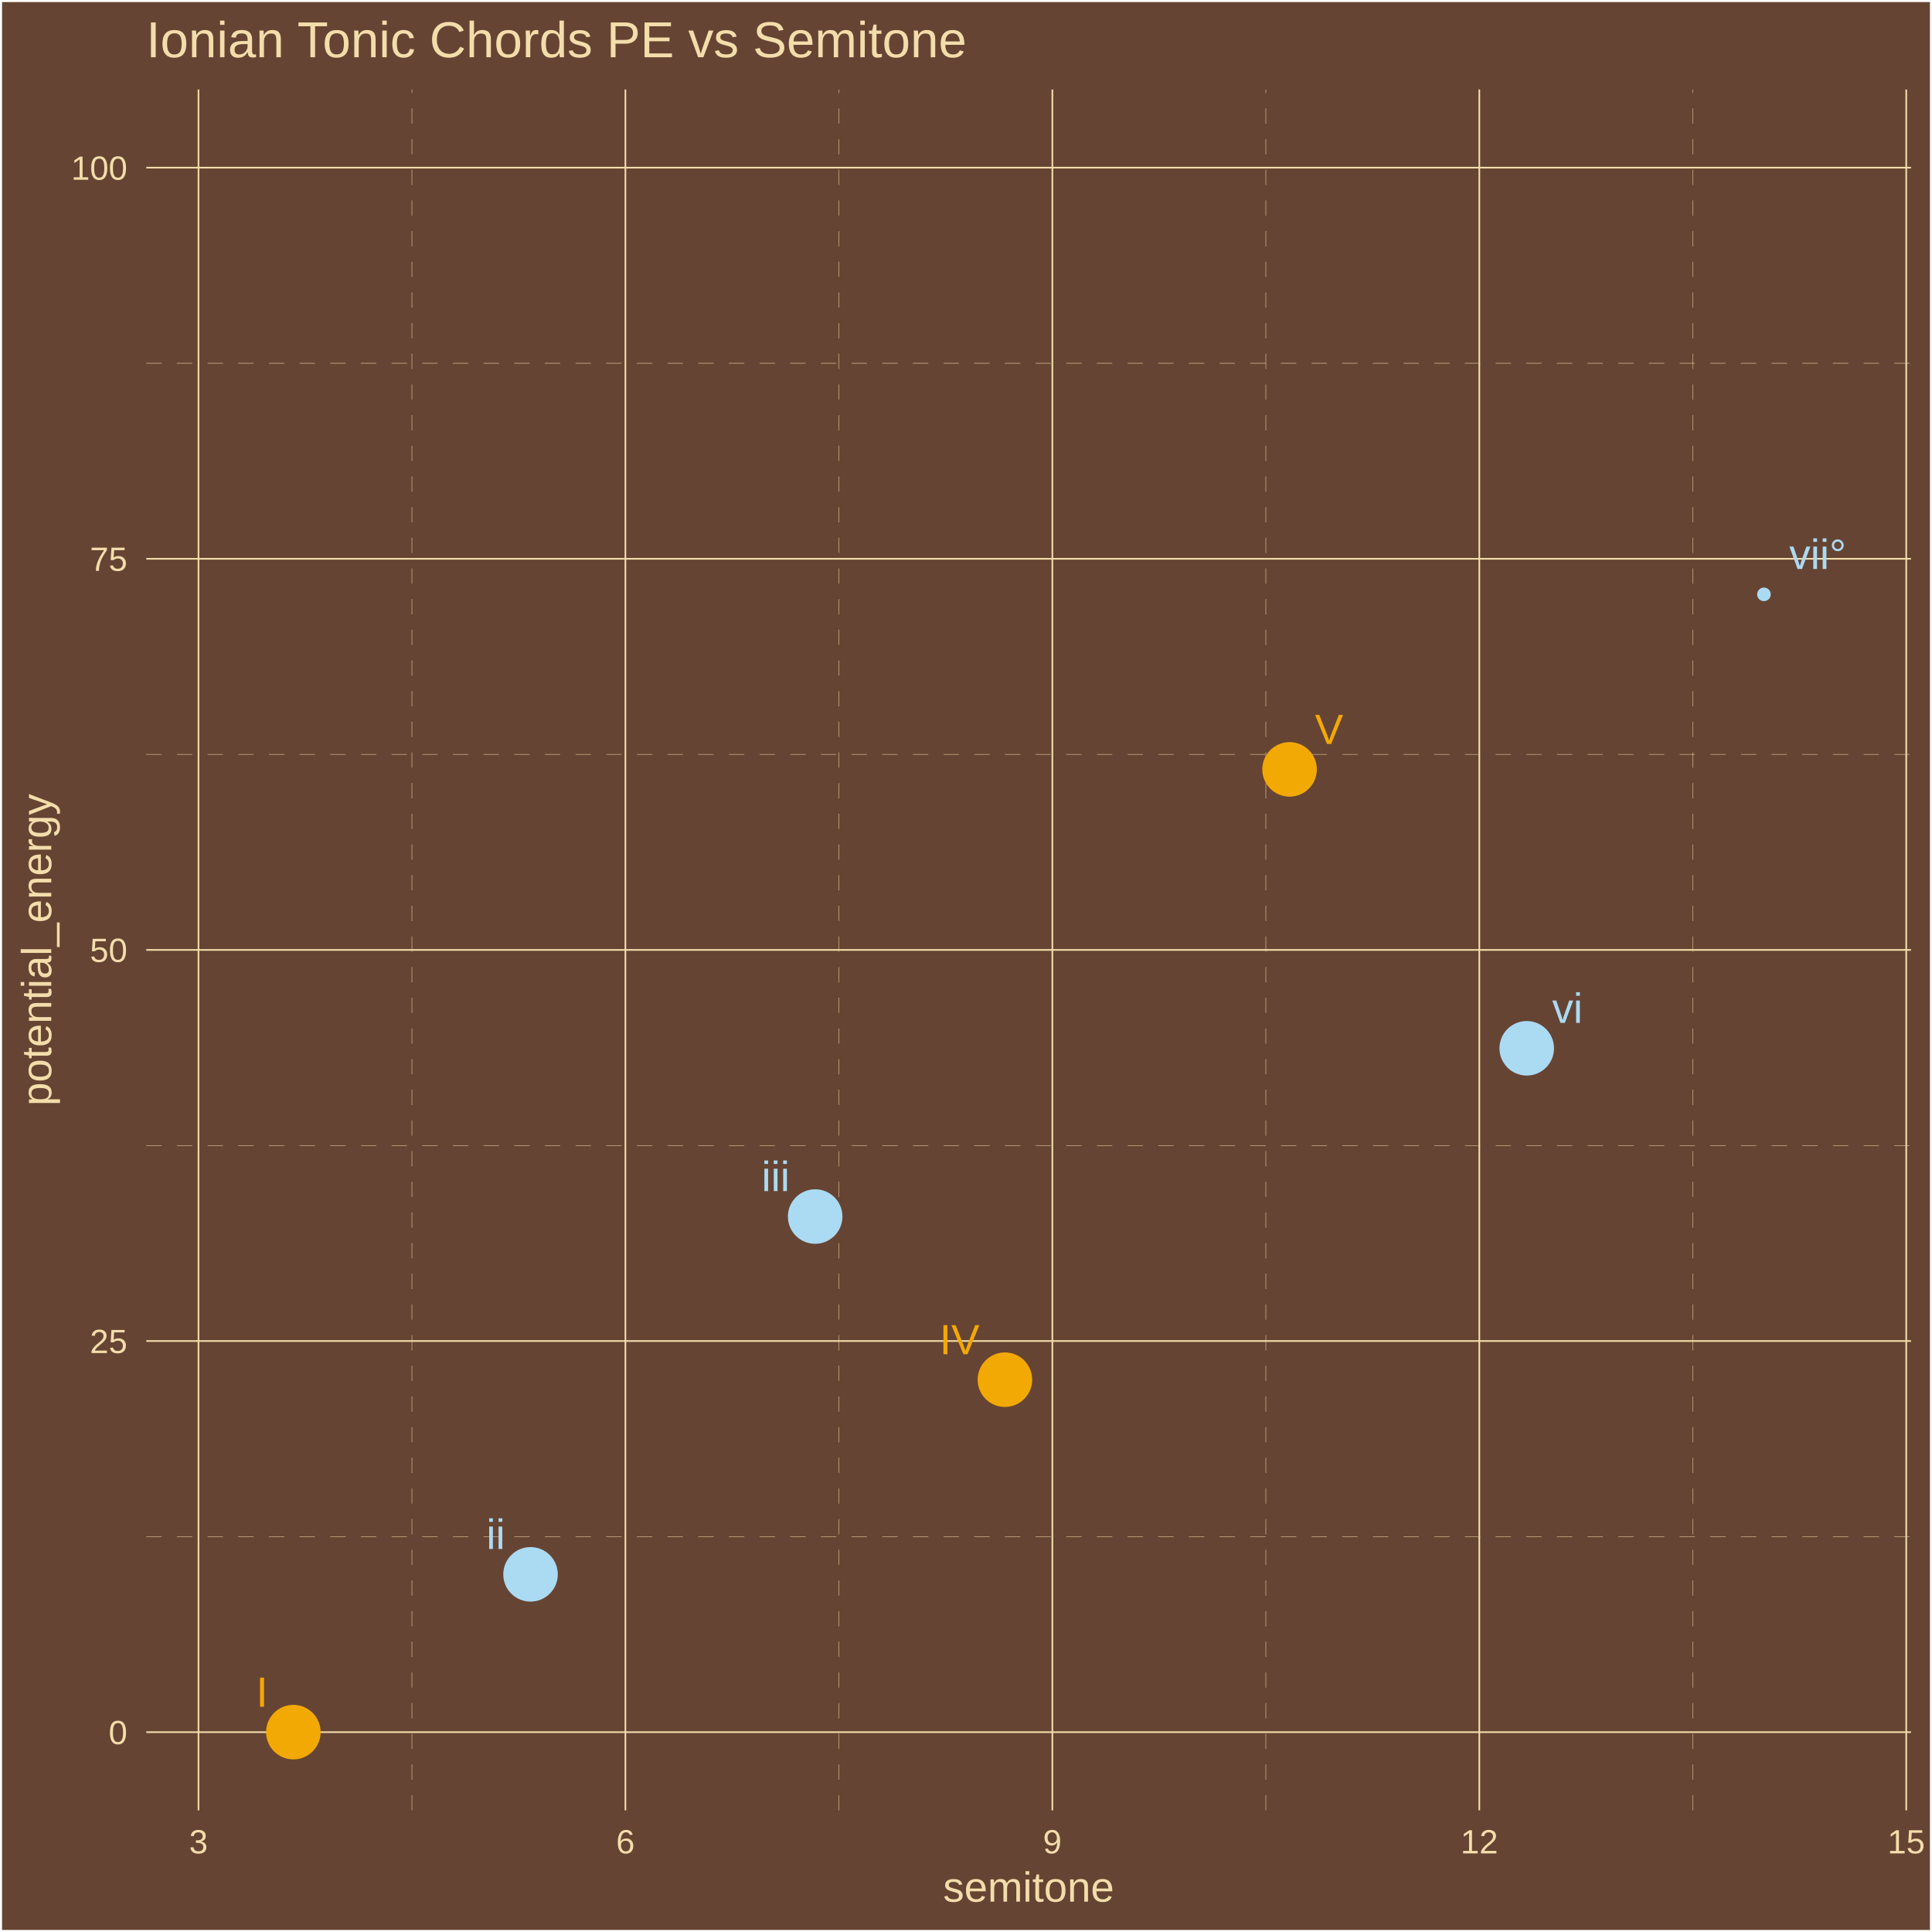
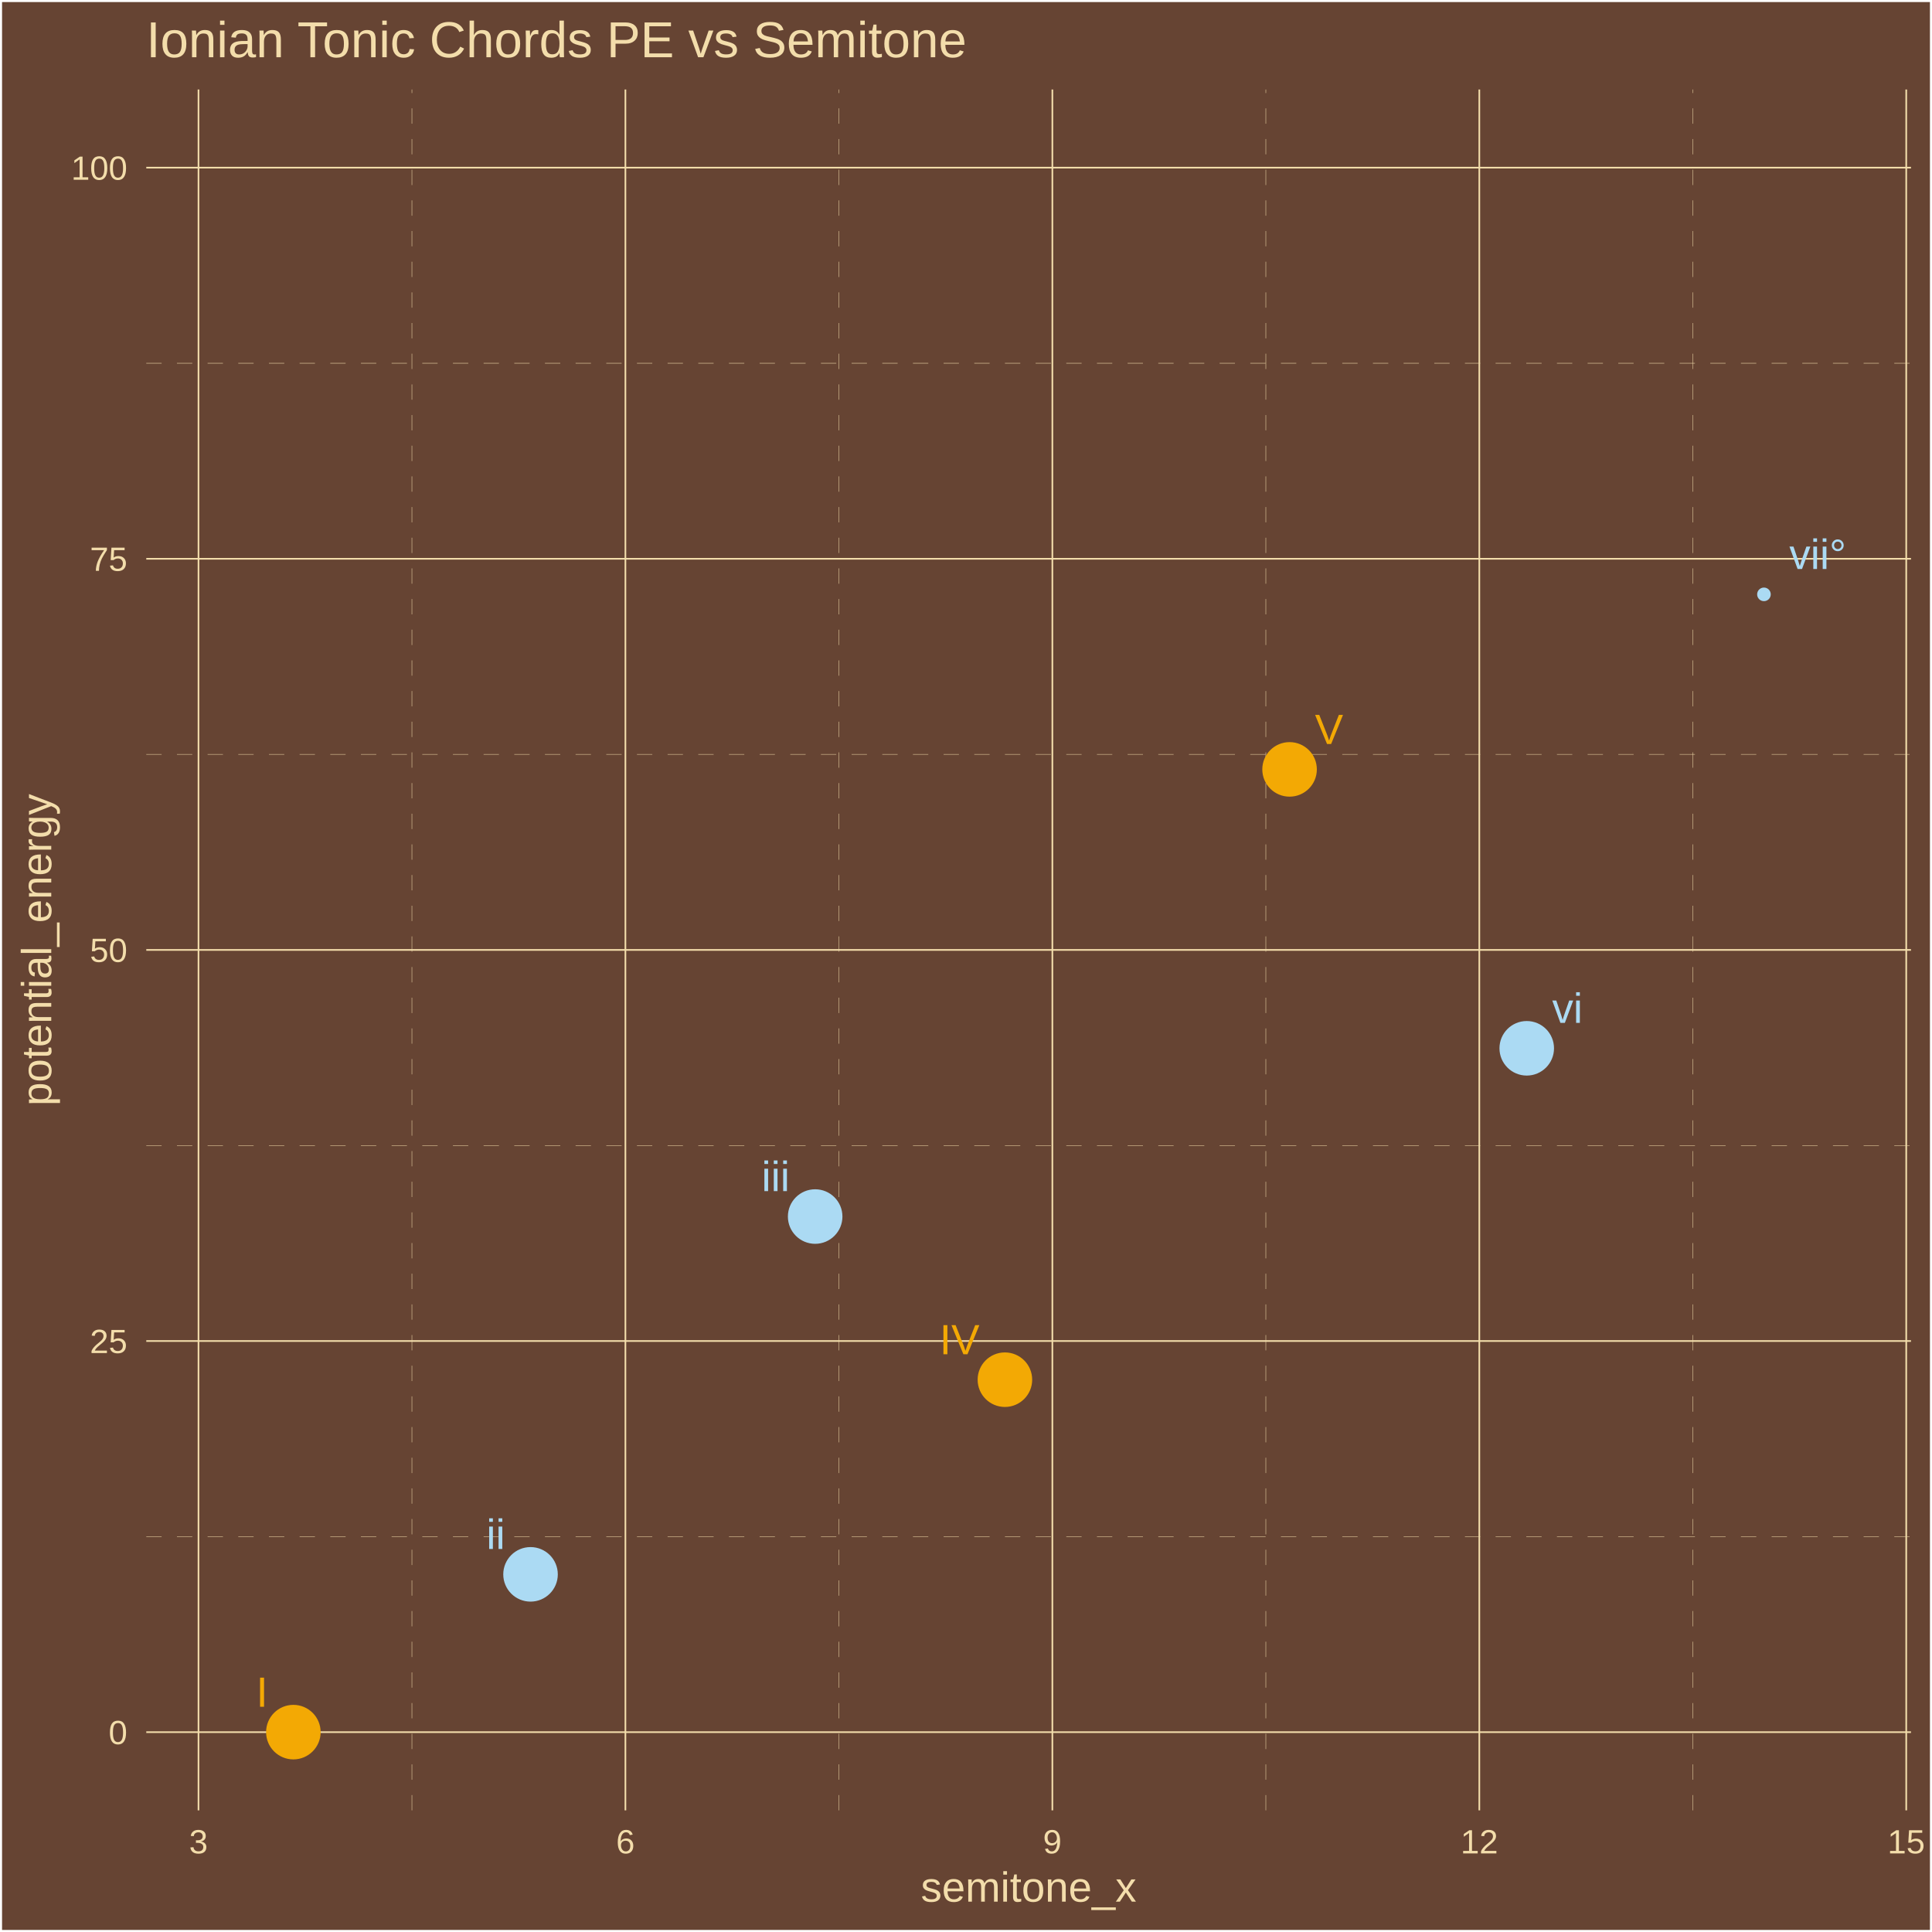
<svg xmlns="http://www.w3.org/2000/svg" class="svglite" width="504.00pt" height="504.00pt" viewBox="0 0 504.00 504.00">
  <defs>
    <style type="text/css">
    .svglite line, .svglite polyline, .svglite polygon, .svglite path, .svglite rect, .svglite circle {
      fill: none;
      stroke: #000000;
      stroke-linecap: round;
      stroke-linejoin: round;
      stroke-miterlimit: 10.00;
    }
    .svglite text {
      white-space: pre;
    }
  </style>
  </defs>
  <rect width="100%" height="100%" style="stroke: none; fill: #664433;" />
  <defs>
    <clipPath id="cpMC4wMHw1MDQuMDB8MC4wMHw1MDQuMDA=">
      <rect x="0.00" y="0.00" width="504.00" height="504.00" />
    </clipPath>
  </defs>
  <g clip-path="url(#cpMC4wMHw1MDQuMDB8MC4wMHw1MDQuMDA=)">
    <rect x="0.00" y="0" width="504.00" height="504.00" style="stroke-width: 1.07; stroke: #FFFFFF; fill: #664433;" />
  </g>
  <defs>
    <clipPath id="cpMzguMTZ8NDk4LjUyfDIzLjM0fDQ3Mi4yNw==">
      <rect x="38.16" y="23.34" width="460.36" height="448.93" />
    </clipPath>
  </defs>
  <g clip-path="url(#cpMzguMTZ8NDk4LjUyfDIzLjM0fDQ3Mi4yNw==)">
    <rect x="38.16" y="23.34" width="460.36" height="448.93" style="stroke-width: 1.07; stroke: none; fill: #664433;" />
    <polyline points="38.16,400.85 498.52,400.85 " style="stroke-width: 0.11; stroke: #F3DDAB; stroke-dasharray: 4.00,4.00; stroke-linecap: butt;" />
    <polyline points="38.16,298.82 498.52,298.82 " style="stroke-width: 0.11; stroke: #F3DDAB; stroke-dasharray: 4.00,4.00; stroke-linecap: butt;" />
    <polyline points="38.16,196.79 498.52,196.79 " style="stroke-width: 0.11; stroke: #F3DDAB; stroke-dasharray: 4.00,4.00; stroke-linecap: butt;" />
    <polyline points="38.16,94.76 498.52,94.76 " style="stroke-width: 0.11; stroke: #F3DDAB; stroke-dasharray: 4.00,4.00; stroke-linecap: butt;" />
    <polyline points="107.46,472.27 107.46,23.34 " style="stroke-width: 0.11; stroke: #F3DDAB; stroke-dasharray: 4.00,4.00; stroke-linecap: butt;" />
    <polyline points="218.84,472.27 218.84,23.34 " style="stroke-width: 0.11; stroke: #F3DDAB; stroke-dasharray: 4.00,4.00; stroke-linecap: butt;" />
    <polyline points="330.22,472.27 330.22,23.34 " style="stroke-width: 0.11; stroke: #F3DDAB; stroke-dasharray: 4.00,4.00; stroke-linecap: butt;" />
    <polyline points="441.59,472.27 441.59,23.34 " style="stroke-width: 0.11; stroke: #F3DDAB; stroke-dasharray: 4.00,4.00; stroke-linecap: butt;" />
    <polyline points="38.16,451.86 498.52,451.86 " style="stroke-width: 0.43; stroke: #F3DDAB; stroke-linecap: butt;" />
    <polyline points="38.16,349.83 498.52,349.83 " style="stroke-width: 0.43; stroke: #F3DDAB; stroke-linecap: butt;" />
    <polyline points="38.16,247.80 498.52,247.80 " style="stroke-width: 0.43; stroke: #F3DDAB; stroke-linecap: butt;" />
    <polyline points="38.16,145.77 498.52,145.77 " style="stroke-width: 0.43; stroke: #F3DDAB; stroke-linecap: butt;" />
    <polyline points="38.16,43.74 498.52,43.74 " style="stroke-width: 0.43; stroke: #F3DDAB; stroke-linecap: butt;" />
    <polyline points="51.78,472.27 51.78,23.34 " style="stroke-width: 0.43; stroke: #F3DDAB; stroke-linecap: butt;" />
    <polyline points="163.15,472.27 163.15,23.34 " style="stroke-width: 0.43; stroke: #F3DDAB; stroke-linecap: butt;" />
    <polyline points="274.53,472.27 274.53,23.34 " style="stroke-width: 0.43; stroke: #F3DDAB; stroke-linecap: butt;" />
    <polyline points="385.91,472.27 385.91,23.34 " style="stroke-width: 0.43; stroke: #F3DDAB; stroke-linecap: butt;" />
    <polyline points="497.28,472.27 497.28,23.34 " style="stroke-width: 0.43; stroke: #F3DDAB; stroke-linecap: butt;" />
    <circle cx="76.53" cy="451.86" r="6.76" style="stroke-width: 0.71; stroke: #F3A904; fill: #F3A904;" />
    <circle cx="138.40" cy="410.70" r="6.76" style="stroke-width: 0.71; stroke: #ABDAF3; fill: #ABDAF3;" />
    <circle cx="212.65" cy="317.36" r="6.76" style="stroke-width: 0.71; stroke: #ABDAF3; fill: #ABDAF3;" />
    <circle cx="262.15" cy="359.92" r="6.76" style="stroke-width: 0.71; stroke: #F3A904; fill: #F3A904;" />
    <circle cx="336.41" cy="200.71" r="6.76" style="stroke-width: 0.71; stroke: #F3A904; fill: #F3A904;" />
    <circle cx="398.28" cy="273.47" r="6.76" style="stroke-width: 0.71; stroke: #ABDAF3; fill: #ABDAF3;" />
    <circle cx="460.16" cy="155.05" r="1.42" style="stroke-width: 0.71; stroke: #ABDAF3; fill: #ABDAF3;" />
    <polygon points="61.22,451.86 74.37,451.86 74.28,451.86 74.63,451.84 74.97,451.77 75.29,451.65 75.59,451.48 75.86,451.26 76.09,451.00 76.28,450.70 76.42,450.38 76.50,450.05 76.53,449.70 76.53,449.70 76.53,431.71 76.53,431.71 76.50,431.36 76.42,431.02 76.28,430.70 76.09,430.41 75.86,430.15 75.59,429.93 75.29,429.76 74.97,429.63 74.63,429.56 74.37,429.55 61.22,429.55 61.48,429.56 61.13,429.55 60.79,429.59 60.45,429.69 60.14,429.84 59.85,430.03 59.60,430.28 59.39,430.55 59.23,430.86 59.12,431.19 59.07,431.53 59.06,431.71 59.06,449.70 59.07,449.53 59.07,449.87 59.12,450.22 59.23,450.55 59.39,450.85 59.60,451.13 59.85,451.37 60.14,451.57 60.45,451.72 60.79,451.82 61.13,451.86 " style="stroke-width: nan; stroke: none;" />
    <text x="69.90" y="445.24" text-anchor="end" style="font-size: 11.04px;fill: #F3A904; font-family: &quot;Arial&quot;;" textLength="3.07px" lengthAdjust="spacingAndGlyphs">I</text>
    <polygon points="121.27,410.70 136.24,410.70 136.16,410.70 136.50,410.68 136.84,410.61 137.17,410.49 137.47,410.32 137.74,410.10 137.97,409.84 138.16,409.54 138.29,409.22 138.37,408.89 138.40,408.54 138.40,408.54 138.40,390.55 138.40,390.55 138.37,390.20 138.29,389.86 138.16,389.54 137.97,389.25 137.74,388.99 137.47,388.77 137.17,388.60 136.84,388.47 136.50,388.40 136.24,388.39 121.27,388.39 121.53,388.40 121.18,388.39 120.83,388.43 120.50,388.53 120.19,388.68 119.90,388.87 119.65,389.11 119.44,389.39 119.28,389.70 119.17,390.03 119.11,390.37 119.11,390.55 119.11,408.54 119.11,408.37 119.11,408.71 119.17,409.06 119.28,409.39 119.44,409.69 119.65,409.97 119.90,410.21 120.19,410.41 120.50,410.56 120.83,410.66 121.18,410.70 " style="stroke-width: nan; stroke: none;" />
    <text x="131.78" y="404.08" text-anchor="end" style="font-size: 11.04px;fill: #ABDAF3; font-family: &quot;Arial&quot;;" textLength="4.90px" lengthAdjust="spacingAndGlyphs">ii</text>
    <polygon points="193.07,317.36 210.49,317.36 210.41,317.36 210.75,317.34 211.09,317.27 211.42,317.15 211.72,316.98 211.99,316.76 212.22,316.50 212.41,316.20 212.54,315.88 212.63,315.54 212.65,315.20 212.65,315.20 212.65,297.20 212.65,297.20 212.63,296.86 212.54,296.52 212.41,296.20 212.22,295.91 211.99,295.65 211.72,295.43 211.42,295.25 211.09,295.13 210.75,295.06 210.49,295.04 193.07,295.04 193.33,295.06 192.98,295.05 192.64,295.09 192.30,295.19 191.99,295.33 191.70,295.53 191.45,295.77 191.24,296.05 191.08,296.36 190.97,296.69 190.92,297.03 190.91,297.20 190.91,315.20 190.92,315.02 190.92,315.37 190.97,315.71 191.08,316.04 191.24,316.35 191.45,316.63 191.70,316.87 191.99,317.07 192.30,317.22 192.64,317.31 192.98,317.36 " style="stroke-width: nan; stroke: none;" />
    <text x="206.03" y="310.73" text-anchor="end" style="font-size: 11.04px;fill: #ABDAF3; font-family: &quot;Arial&quot;;" textLength="7.34px" lengthAdjust="spacingAndGlyphs">iii</text>
    <polygon points="239.49,359.92 259.99,359.92 259.91,359.91 260.25,359.90 260.60,359.83 260.92,359.71 261.22,359.53 261.49,359.31 261.72,359.05 261.91,358.76 262.04,358.44 262.13,358.10 262.15,357.76 262.15,357.76 262.15,339.76 262.15,339.76 262.13,339.42 262.04,339.08 261.91,338.76 261.72,338.47 261.49,338.21 261.22,337.99 260.92,337.81 260.60,337.69 260.25,337.62 259.99,337.60 239.49,337.60 239.75,337.62 239.40,337.60 239.06,337.65 238.72,337.74 238.41,337.89 238.12,338.09 237.87,338.33 237.66,338.61 237.50,338.92 237.39,339.25 237.34,339.59 237.33,339.76 237.33,357.76 237.34,357.58 237.34,357.93 237.39,358.27 237.50,358.60 237.66,358.91 237.87,359.19 238.12,359.43 238.41,359.63 238.72,359.78 239.06,359.87 239.40,359.91 " style="stroke-width: nan; stroke: none;" />
    <text x="255.53" y="353.29" text-anchor="end" style="font-size: 11.04px;fill: #F3A904; font-family: &quot;Arial&quot;;" textLength="10.43px" lengthAdjust="spacingAndGlyphs">IV</text>
    <polygon points="338.57,200.71 356.00,200.71 355.92,200.71 356.26,200.70 356.60,200.63 356.93,200.50 357.23,200.33 357.50,200.11 357.73,199.85 357.92,199.55 358.05,199.23 358.14,198.90 358.16,198.55 358.16,198.55 358.16,180.56 358.16,180.56 358.14,180.21 358.05,179.87 357.92,179.55 357.73,179.26 357.50,179.00 357.23,178.78 356.93,178.61 356.60,178.48 356.26,178.41 356.00,178.40 338.57,178.40 338.83,178.41 338.48,178.40 338.13,178.44 337.80,178.54 337.49,178.69 337.20,178.88 336.95,179.13 336.74,179.40 336.58,179.71 336.47,180.04 336.41,180.38 336.41,180.56 336.41,198.55 336.41,198.38 336.41,198.72 336.47,199.07 336.58,199.40 336.74,199.71 336.95,199.98 337.20,200.22 337.49,200.42 337.80,200.57 338.13,200.67 338.48,200.71 " style="stroke-width: nan; stroke: none;" />
    <text x="343.03" y="194.09" style="font-size: 11.04px;fill: #F3A904; font-family: &quot;Arial&quot;;" textLength="7.36px" lengthAdjust="spacingAndGlyphs">V</text>
    <polygon points="400.44,273.47 418.48,273.47 418.40,273.47 418.75,273.45 419.09,273.38 419.41,273.26 419.71,273.08 419.98,272.87 420.21,272.60 420.40,272.31 420.53,271.99 420.62,271.65 420.64,271.31 420.64,271.31 420.64,253.31 420.64,253.31 420.62,252.97 420.53,252.63 420.40,252.31 420.21,252.02 419.98,251.76 419.71,251.54 419.41,251.36 419.09,251.24 418.75,251.17 418.48,251.15 400.44,251.15 400.70,251.17 400.35,251.16 400.01,251.20 399.68,251.29 399.36,251.44 399.08,251.64 398.82,251.88 398.62,252.16 398.45,252.47 398.34,252.80 398.29,253.14 398.28,253.31 398.28,271.31 398.29,271.13 398.29,271.48 398.34,271.82 398.45,272.15 398.62,272.46 398.82,272.74 399.08,272.98 399.36,273.18 399.68,273.33 400.01,273.42 400.35,273.47 " style="stroke-width: nan; stroke: none;" />
    <text x="404.91" y="266.84" style="font-size: 11.04px;fill: #ABDAF3; font-family: &quot;Arial&quot;;" textLength="7.96px" lengthAdjust="spacingAndGlyphs">vi</text>
    <polygon points="462.32,155.05 487.22,155.05 487.14,155.05 487.48,155.03 487.82,154.97 488.15,154.84 488.45,154.67 488.72,154.45 488.95,154.19 489.13,153.89 489.27,153.57 489.35,153.24 489.38,152.89 489.38,152.89 489.38,134.90 489.38,134.90 489.35,134.55 489.27,134.21 489.13,133.89 488.95,133.60 488.72,133.34 488.45,133.12 488.15,132.95 487.82,132.82 487.48,132.75 487.22,132.74 462.32,132.74 462.58,132.75 462.23,132.74 461.89,132.78 461.55,132.88 461.24,133.03 460.95,133.22 460.70,133.47 460.49,133.74 460.33,134.05 460.22,134.38 460.16,134.72 460.16,134.90 460.16,152.89 460.16,152.72 460.16,153.06 460.22,153.41 460.33,153.74 460.49,154.05 460.70,154.32 460.95,154.56 461.24,154.76 461.55,154.91 461.89,155.01 462.23,155.05 " style="stroke-width: nan; stroke: none;" />
    <text x="466.78" y="148.43" style="font-size: 11.04px;fill: #ABDAF3; font-family: &quot;Arial&quot;;" textLength="14.82px" lengthAdjust="spacingAndGlyphs">vii°</text>
  </g>
  <g clip-path="url(#cpMC4wMHw1MDQuMDB8MC4wMHw1MDQuMDA=)">
    <text x="33.23" y="455.01" text-anchor="end" style="font-size: 8.80px;fill: #F3DDAB; font-family: &quot;Arial&quot;;" textLength="4.90px" lengthAdjust="spacingAndGlyphs">0</text>
    <text x="33.23" y="352.98" text-anchor="end" style="font-size: 8.80px;fill: #F3DDAB; font-family: &quot;Arial&quot;;" textLength="9.79px" lengthAdjust="spacingAndGlyphs">25</text>
    <text x="33.23" y="250.95" text-anchor="end" style="font-size: 8.80px;fill: #F3DDAB; font-family: &quot;Arial&quot;;" textLength="9.79px" lengthAdjust="spacingAndGlyphs">50</text>
    <text x="33.23" y="148.92" text-anchor="end" style="font-size: 8.80px;fill: #F3DDAB; font-family: &quot;Arial&quot;;" textLength="9.79px" lengthAdjust="spacingAndGlyphs">75</text>
    <text x="33.23" y="46.90" text-anchor="end" style="font-size: 8.80px;fill: #F3DDAB; font-family: &quot;Arial&quot;;" textLength="14.69px" lengthAdjust="spacingAndGlyphs">100</text>
    <text x="51.78" y="483.50" text-anchor="middle" style="font-size: 8.80px;fill: #F3DDAB; font-family: &quot;Arial&quot;;" textLength="4.90px" lengthAdjust="spacingAndGlyphs">3</text>
    <text x="163.15" y="483.50" text-anchor="middle" style="font-size: 8.80px;fill: #F3DDAB; font-family: &quot;Arial&quot;;" textLength="4.90px" lengthAdjust="spacingAndGlyphs">6</text>
    <text x="274.53" y="483.50" text-anchor="middle" style="font-size: 8.80px;fill: #F3DDAB; font-family: &quot;Arial&quot;;" textLength="4.90px" lengthAdjust="spacingAndGlyphs">9</text>
    <text x="385.91" y="483.50" text-anchor="middle" style="font-size: 8.80px;fill: #F3DDAB; font-family: &quot;Arial&quot;;" textLength="9.79px" lengthAdjust="spacingAndGlyphs">12</text>
    <text x="497.28" y="483.50" text-anchor="middle" style="font-size: 8.80px;fill: #F3DDAB; font-family: &quot;Arial&quot;;" textLength="9.79px" lengthAdjust="spacingAndGlyphs">15</text>
-     <text x="268.34" y="496.09" text-anchor="middle" style="font-size: 11.00px;fill: #F3DDAB; font-family: &quot;Arial&quot;;" textLength="44.64px" lengthAdjust="spacingAndGlyphs">semitone</text>
+     <text x="268.34" y="496.09" text-anchor="middle" style="font-size: 11.00px;fill: #F3DDAB; font-family: &quot;Arial&quot;;" textLength="56.26px" lengthAdjust="spacingAndGlyphs">semitone_x</text>
    <text transform="translate(13.37,247.80) rotate(-90)" text-anchor="middle" style="font-size: 11.00px;fill: #F3DDAB; font-family: &quot;Arial&quot;;" textLength="81.35px" lengthAdjust="spacingAndGlyphs">potential_energy</text>
    <text x="38.16" y="14.94" style="font-size: 13.20px;fill: #F3DDAB; font-family: &quot;Arial&quot;;" textLength="215.56px" lengthAdjust="spacingAndGlyphs">Ionian Tonic Chords PE vs Semitone</text>
  </g>
</svg>
